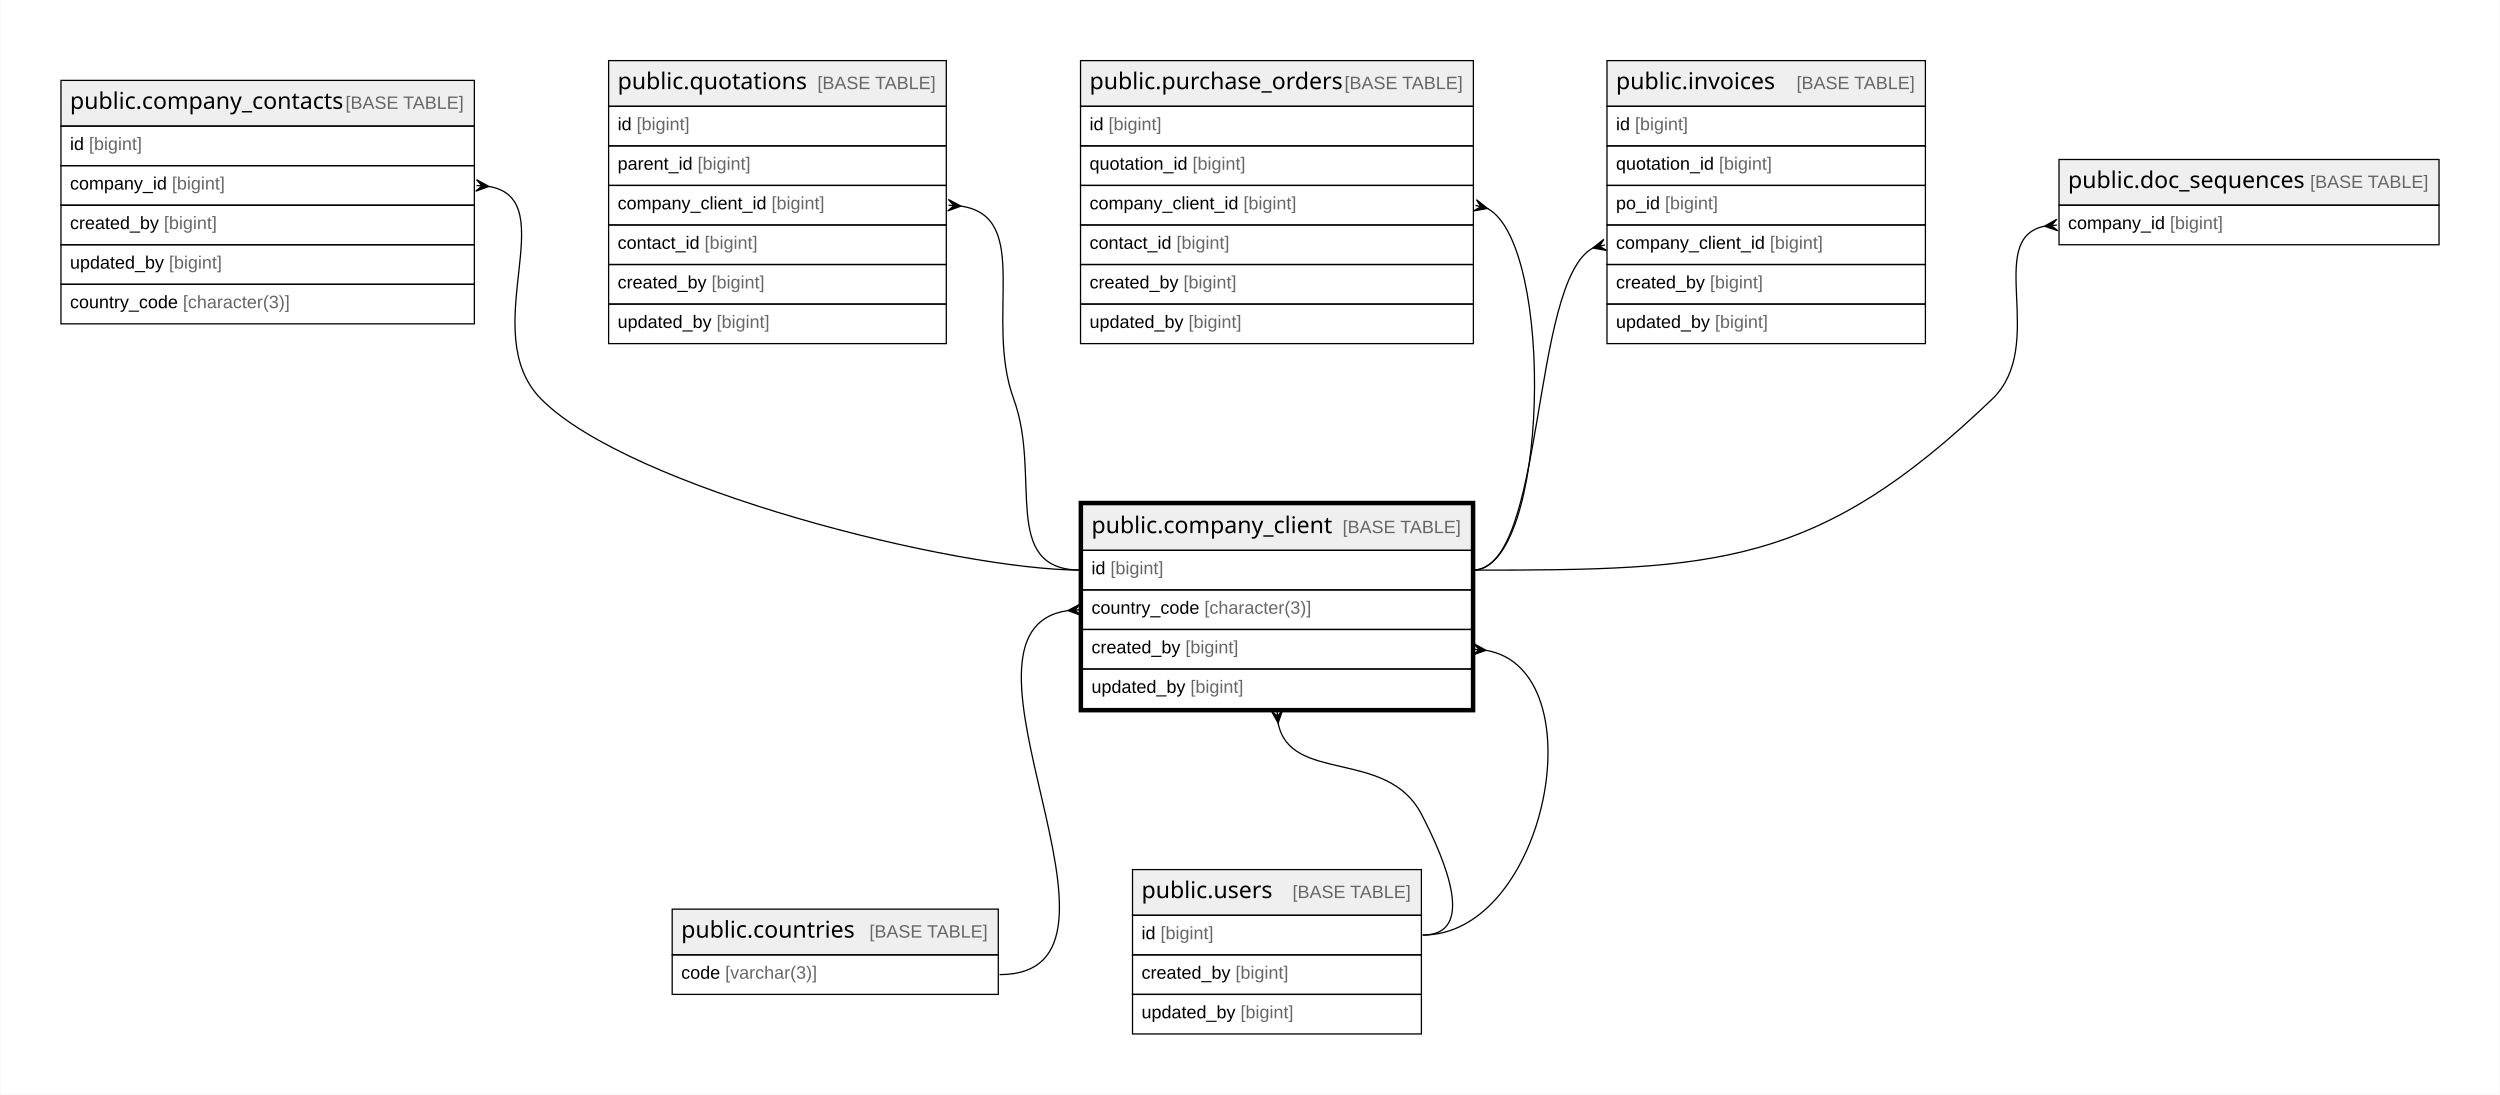
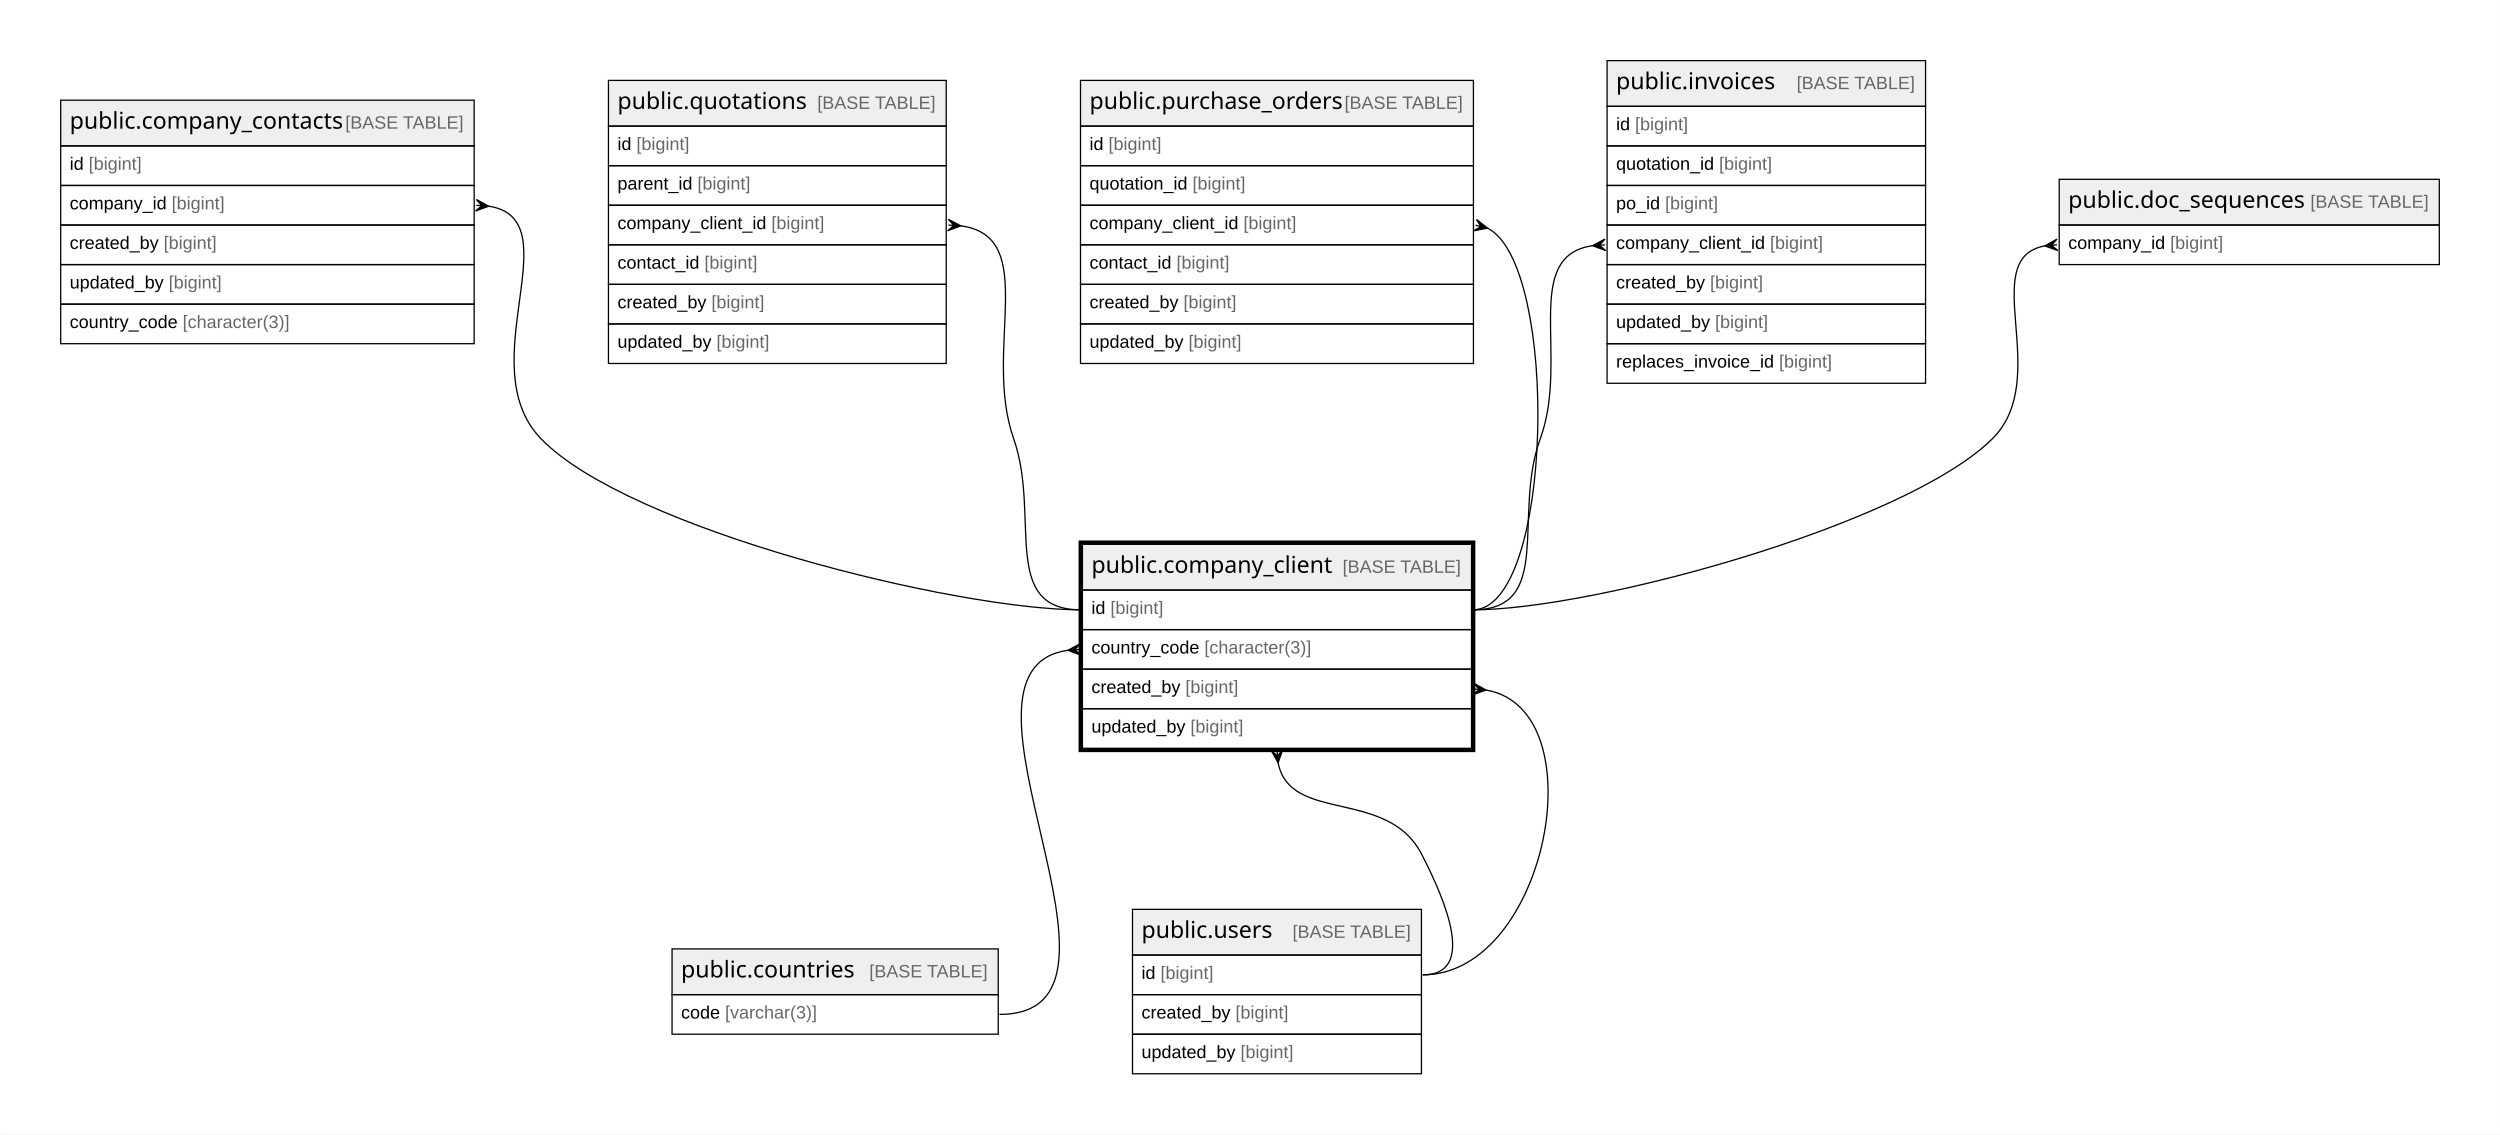
- <svg xmlns="http://www.w3.org/2000/svg" width="1946pt" height="852pt" viewBox="0.00 0.00 1946.34 852.40">
-   <g id="graph0" class="graph" transform="scale(1 1) rotate(0) translate(4 848.4)">
-     <polygon fill="white" stroke="none" points="-4,4 -4,-848.4 1942.34,-848.4 1942.34,4 -4,4" />
+ <svg xmlns="http://www.w3.org/2000/svg" width="1946pt" height="883pt" viewBox="0.00 0.00 1946.34 883.20">
+   <g id="graph0" class="graph" transform="scale(1 1) rotate(0) translate(4 879.2)">
+     <polygon fill="white" stroke="none" points="-4,4 -4,-879.2 1942.34,-879.2 1942.34,4 -4,4" />
    <g id="node1" class="node">
      <polygon fill="#efefef" stroke="none" points="838.7,-419.8 838.7,-455.4 1141.64,-455.4 1141.64,-419.8 838.7,-419.8" />
      <polygon fill="none" stroke="black" points="838.7,-419.8 838.7,-455.4 1141.64,-455.4 1141.64,-419.8 838.7,-419.8" />
      <text text-anchor="start" x="845.7" y="-433.2" font-family="Arial Bold" font-size="18.00">public.company_client</text>
      <text text-anchor="start" x="1010.15" y="-433.2" font-family="Arial" font-size="14.00">    </text>
      <text text-anchor="start" x="1041.27" y="-433.2" font-family="Arial" font-size="14.00" fill="#666666">[BASE TABLE]</text>
      <polygon fill="none" stroke="black" points="838.7,-389 838.7,-419.8 1141.64,-419.8 1141.64,-389 838.7,-389" />
      <text text-anchor="start" x="845.7" y="-401.2" font-family="Arial" font-size="14.00">id </text>
      <text text-anchor="start" x="860.48" y="-401.2" font-family="Arial" font-size="14.00" fill="#666666">[bigint]</text>
      <polygon fill="none" stroke="black" points="838.7,-358.2 838.7,-389 1141.64,-389 1141.64,-358.2 838.7,-358.2" />
      <text text-anchor="start" x="845.7" y="-370.4" font-family="Arial" font-size="14.00">country_code </text>
      <text text-anchor="start" x="933.64" y="-370.4" font-family="Arial" font-size="14.00" fill="#666666">[character(3)]</text>
      <polygon fill="none" stroke="black" points="838.7,-327.4 838.7,-358.2 1141.64,-358.2 1141.64,-327.4 838.7,-327.4" />
      <text text-anchor="start" x="845.7" y="-339.6" font-family="Arial" font-size="14.00">created_by </text>
      <text text-anchor="start" x="918.85" y="-339.6" font-family="Arial" font-size="14.00" fill="#666666">[bigint]</text>
      <polygon fill="none" stroke="black" points="838.7,-296.6 838.7,-327.4 1141.64,-327.4 1141.64,-296.6 838.7,-296.6" />
      <text text-anchor="start" x="845.7" y="-308.8" font-family="Arial" font-size="14.00">updated_by </text>
      <text text-anchor="start" x="922.76" y="-308.8" font-family="Arial" font-size="14.00" fill="#666666">[bigint]</text>
      <polygon fill="none" stroke="black" stroke-width="3" points="837.2,-295.1 837.2,-456.9 1143.14,-456.9 1143.14,-295.1 837.2,-295.1" />
    </g>
    <g id="node7" class="node">
      <polygon fill="#efefef" stroke="none" points="519.19,-104.8 519.19,-140.4 773.15,-140.4 773.15,-104.8 519.19,-104.8" />
      <polygon fill="none" stroke="black" points="519.19,-104.8 519.19,-140.4 773.15,-140.4 773.15,-104.8 519.19,-104.8" />
      <text text-anchor="start" x="526.19" y="-118.2" font-family="Arial Bold" font-size="18.00">public.countries</text>
      <text text-anchor="start" x="641.66" y="-118.2" font-family="Arial" font-size="14.00">    </text>
      <text text-anchor="start" x="672.78" y="-118.2" font-family="Arial" font-size="14.00" fill="#666666">[BASE TABLE]</text>
      <polygon fill="none" stroke="black" points="519.19,-74 519.19,-104.8 773.15,-104.8 773.15,-74 519.19,-74" />
      <text text-anchor="start" x="526.19" y="-86.2" font-family="Arial" font-size="14.00">code </text>
      <text text-anchor="start" x="560.44" y="-86.2" font-family="Arial" font-size="14.00" fill="#666666">[varchar(3)]</text>
    </g>
    <g id="edge6" class="edge">
      <path fill="none" stroke="black" d="M827.47,-372.93C719.07,-357.73 899.91,-89.4 774.15,-89.4" />
      <polygon fill="black" stroke="black" points="827.38,-372.92 837.07,-378.07 832.71,-373.27 837.03,-373.56 837.03,-373.56 837.03,-373.56 832.71,-373.27 837.66,-369.09 827.38,-372.92" />
    </g>
    <g id="node8" class="node">
      <polygon fill="#efefef" stroke="none" points="877.68,-135.6 877.68,-171.2 1102.65,-171.2 1102.65,-135.6 877.68,-135.6" />
      <polygon fill="none" stroke="black" points="877.68,-135.6 877.68,-171.2 1102.65,-171.2 1102.65,-135.6 877.68,-135.6" />
      <text text-anchor="start" x="884.68" y="-149" font-family="Arial Bold" font-size="18.00">public.users</text>
      <text text-anchor="start" x="971.16" y="-149" font-family="Arial" font-size="14.00">    </text>
      <text text-anchor="start" x="1002.28" y="-149" font-family="Arial" font-size="14.00" fill="#666666">[BASE TABLE]</text>
      <polygon fill="none" stroke="black" points="877.68,-104.8 877.68,-135.6 1102.65,-135.6 1102.65,-104.8 877.68,-104.8" />
      <text text-anchor="start" x="884.68" y="-117" font-family="Arial" font-size="14.00">id </text>
      <text text-anchor="start" x="899.47" y="-117" font-family="Arial" font-size="14.00" fill="#666666">[bigint]</text>
      <polygon fill="none" stroke="black" points="877.68,-74 877.68,-104.8 1102.65,-104.8 1102.65,-74 877.68,-74" />
      <text text-anchor="start" x="884.68" y="-86.2" font-family="Arial" font-size="14.00">created_by </text>
      <text text-anchor="start" x="957.84" y="-86.2" font-family="Arial" font-size="14.00" fill="#666666">[bigint]</text>
      <polygon fill="none" stroke="black" points="877.68,-43.2 877.68,-74 1102.65,-74 1102.65,-43.2 877.68,-43.2" />
      <text text-anchor="start" x="884.68" y="-55.4" font-family="Arial" font-size="14.00">updated_by </text>
      <text text-anchor="start" x="961.75" y="-55.4" font-family="Arial" font-size="14.00" fill="#666666">[bigint]</text>
    </g>
    <g id="edge7" class="edge">
      <path fill="none" stroke="black" d="M1152.98,-341.95C1240.18,-327 1200.46,-120.2 1103.65,-120.2" />
      <polygon fill="black" stroke="black" points="1152.94,-341.95 1142.6,-338.29 1147.62,-342.39 1143.3,-342.75 1143.3,-342.75 1143.3,-342.75 1147.62,-342.39 1143.34,-347.26 1152.94,-341.95" />
    </g>
    <g id="edge8" class="edge">
      <path fill="none" stroke="black" d="M991.06,-285.42C1000.15,-237.87 1076,-265.83 1102.65,-214.4 1121.92,-177.23 1145.52,-120.2 1103.65,-120.2" />
      <polygon fill="black" stroke="black" points="991.07,-285.31 985.71,-294.87 990.6,-290.62 990.23,-294.93 990.23,-294.93 990.23,-294.93 990.6,-290.62 994.68,-295.66 991.07,-285.31" />
    </g>
    <g id="node2" class="node">
-       <polygon fill="#efefef" stroke="none" points="43.2,-750.2 43.2,-785.8 365.13,-785.8 365.13,-750.2 43.2,-750.2" />
-       <polygon fill="none" stroke="black" points="43.2,-750.2 43.2,-785.8 365.13,-785.8 365.13,-750.2 43.2,-750.2" />
-       <text text-anchor="start" x="50.2" y="-763.6" font-family="Arial Bold" font-size="18.00">public.company_contacts</text>
-       <text text-anchor="start" x="233.65" y="-763.6" font-family="Arial" font-size="14.00">    </text>
-       <text text-anchor="start" x="264.76" y="-763.6" font-family="Arial" font-size="14.00" fill="#666666">[BASE TABLE]</text>
-       <polygon fill="none" stroke="black" points="43.2,-719.4 43.2,-750.2 365.13,-750.2 365.13,-719.4 43.2,-719.4" />
-       <text text-anchor="start" x="50.2" y="-731.6" font-family="Arial" font-size="14.00">id </text>
-       <text text-anchor="start" x="64.99" y="-731.6" font-family="Arial" font-size="14.00" fill="#666666">[bigint]</text>
-       <polygon fill="none" stroke="black" points="43.2,-688.6 43.2,-719.4 365.13,-719.4 365.13,-688.6 43.2,-688.6" />
-       <text text-anchor="start" x="50.2" y="-700.8" font-family="Arial" font-size="14.00">company_id </text>
-       <text text-anchor="start" x="129.58" y="-700.8" font-family="Arial" font-size="14.00" fill="#666666">[bigint]</text>
-       <polygon fill="none" stroke="black" points="43.2,-657.8 43.2,-688.6 365.13,-688.6 365.13,-657.8 43.2,-657.8" />
-       <text text-anchor="start" x="50.2" y="-670" font-family="Arial" font-size="14.00">created_by </text>
-       <text text-anchor="start" x="123.36" y="-670" font-family="Arial" font-size="14.00" fill="#666666">[bigint]</text>
-       <polygon fill="none" stroke="black" points="43.2,-627 43.2,-657.8 365.13,-657.8 365.13,-627 43.2,-627" />
-       <text text-anchor="start" x="50.2" y="-639.2" font-family="Arial" font-size="14.00">updated_by </text>
-       <text text-anchor="start" x="127.27" y="-639.2" font-family="Arial" font-size="14.00" fill="#666666">[bigint]</text>
-       <polygon fill="none" stroke="black" points="43.2,-596.2 43.2,-627 365.13,-627 365.13,-596.2 43.2,-596.2" />
-       <text text-anchor="start" x="50.2" y="-608.4" font-family="Arial" font-size="14.00">country_code </text>
-       <text text-anchor="start" x="138.14" y="-608.4" font-family="Arial" font-size="14.00" fill="#666666">[character(3)]</text>
+       <polygon fill="#efefef" stroke="none" points="43.2,-765.6 43.2,-801.2 365.13,-801.2 365.13,-765.6 43.2,-765.6" />
+       <polygon fill="none" stroke="black" points="43.2,-765.6 43.2,-801.2 365.13,-801.2 365.13,-765.6 43.2,-765.6" />
+       <text text-anchor="start" x="50.2" y="-779" font-family="Arial Bold" font-size="18.00">public.company_contacts</text>
+       <text text-anchor="start" x="233.65" y="-779" font-family="Arial" font-size="14.00">    </text>
+       <text text-anchor="start" x="264.76" y="-779" font-family="Arial" font-size="14.00" fill="#666666">[BASE TABLE]</text>
+       <polygon fill="none" stroke="black" points="43.2,-734.8 43.2,-765.6 365.13,-765.6 365.13,-734.8 43.2,-734.8" />
+       <text text-anchor="start" x="50.2" y="-747" font-family="Arial" font-size="14.00">id </text>
+       <text text-anchor="start" x="64.99" y="-747" font-family="Arial" font-size="14.00" fill="#666666">[bigint]</text>
+       <polygon fill="none" stroke="black" points="43.2,-704 43.2,-734.8 365.13,-734.8 365.13,-704 43.2,-704" />
+       <text text-anchor="start" x="50.2" y="-716.2" font-family="Arial" font-size="14.00">company_id </text>
+       <text text-anchor="start" x="129.58" y="-716.2" font-family="Arial" font-size="14.00" fill="#666666">[bigint]</text>
+       <polygon fill="none" stroke="black" points="43.2,-673.2 43.2,-704 365.13,-704 365.13,-673.2 43.2,-673.2" />
+       <text text-anchor="start" x="50.2" y="-685.4" font-family="Arial" font-size="14.00">created_by </text>
+       <text text-anchor="start" x="123.36" y="-685.4" font-family="Arial" font-size="14.00" fill="#666666">[bigint]</text>
+       <polygon fill="none" stroke="black" points="43.2,-642.4 43.2,-673.2 365.13,-673.2 365.13,-642.4 43.2,-642.4" />
+       <text text-anchor="start" x="50.2" y="-654.6" font-family="Arial" font-size="14.00">updated_by </text>
+       <text text-anchor="start" x="127.27" y="-654.6" font-family="Arial" font-size="14.00" fill="#666666">[bigint]</text>
+       <polygon fill="none" stroke="black" points="43.2,-611.6 43.2,-642.4 365.13,-642.4 365.13,-611.6 43.2,-611.6" />
+       <text text-anchor="start" x="50.2" y="-623.8" font-family="Arial" font-size="14.00">country_code </text>
+       <text text-anchor="start" x="138.14" y="-623.8" font-family="Arial" font-size="14.00" fill="#666666">[character(3)]</text>
    </g>
    <g id="edge1" class="edge">
-       <path fill="none" stroke="black" d="M376.37,-703.22C435.92,-693.25 365.38,-589.87 417.17,-537.6 486.16,-467.97 739.67,-404.4 837.7,-404.4" />
-       <polygon fill="black" stroke="black" points="376.44,-703.22 366.13,-699.49 371.12,-703.62 366.8,-703.95 366.8,-703.95 366.8,-703.95 371.12,-703.62 366.81,-708.46 376.44,-703.22" />
+       <path fill="none" stroke="black" d="M376.41,-718.68C442.16,-708.61 361.44,-595.21 417.17,-537.6 485.33,-467.15 739.67,-404.4 837.7,-404.4" />
+       <polygon fill="black" stroke="black" points="376.44,-718.68 366.15,-714.89 371.12,-719.05 366.8,-719.35 366.8,-719.35 366.8,-719.35 371.12,-719.05 366.78,-723.87 376.44,-718.68" />
    </g>
    <g id="node3" class="node">
-       <polygon fill="#efefef" stroke="none" points="469.68,-765.6 469.68,-801.2 732.66,-801.2 732.66,-765.6 469.68,-765.6" />
-       <polygon fill="none" stroke="black" points="469.68,-765.6 469.68,-801.2 732.66,-801.2 732.66,-765.6 469.68,-765.6" />
-       <text text-anchor="start" x="476.68" y="-779" font-family="Arial Bold" font-size="18.00">public.quotations</text>
-       <text text-anchor="start" x="601.17" y="-779" font-family="Arial" font-size="14.00">    </text>
-       <text text-anchor="start" x="632.28" y="-779" font-family="Arial" font-size="14.00" fill="#666666">[BASE TABLE]</text>
-       <polygon fill="none" stroke="black" points="469.68,-734.8 469.68,-765.6 732.66,-765.6 732.66,-734.8 469.68,-734.8" />
-       <text text-anchor="start" x="476.68" y="-747" font-family="Arial" font-size="14.00">id </text>
-       <text text-anchor="start" x="491.46" y="-747" font-family="Arial" font-size="14.00" fill="#666666">[bigint]</text>
-       <polygon fill="none" stroke="black" points="469.68,-704 469.68,-734.8 732.66,-734.8 732.66,-704 469.68,-704" />
-       <text text-anchor="start" x="476.68" y="-716.2" font-family="Arial" font-size="14.00">parent_id </text>
-       <text text-anchor="start" x="538.95" y="-716.2" font-family="Arial" font-size="14.00" fill="#666666">[bigint]</text>
-       <polygon fill="none" stroke="black" points="469.68,-673.2 469.68,-704 732.66,-704 732.66,-673.2 469.68,-673.2" />
-       <text text-anchor="start" x="476.68" y="-685.4" font-family="Arial" font-size="14.00">company_client_id </text>
-       <text text-anchor="start" x="596.53" y="-685.4" font-family="Arial" font-size="14.00" fill="#666666">[bigint]</text>
-       <polygon fill="none" stroke="black" points="469.68,-642.4 469.68,-673.2 732.66,-673.2 732.66,-642.4 469.68,-642.4" />
-       <text text-anchor="start" x="476.68" y="-654.6" font-family="Arial" font-size="14.00">contact_id </text>
-       <text text-anchor="start" x="544.39" y="-654.6" font-family="Arial" font-size="14.00" fill="#666666">[bigint]</text>
-       <polygon fill="none" stroke="black" points="469.68,-611.6 469.68,-642.4 732.66,-642.4 732.66,-611.6 469.68,-611.6" />
-       <text text-anchor="start" x="476.68" y="-623.8" font-family="Arial" font-size="14.00">created_by </text>
-       <text text-anchor="start" x="549.84" y="-623.8" font-family="Arial" font-size="14.00" fill="#666666">[bigint]</text>
-       <polygon fill="none" stroke="black" points="469.68,-580.8 469.68,-611.6 732.66,-611.6 732.66,-580.8 469.68,-580.8" />
-       <text text-anchor="start" x="476.68" y="-593" font-family="Arial" font-size="14.00">updated_by </text>
-       <text text-anchor="start" x="553.75" y="-593" font-family="Arial" font-size="14.00" fill="#666666">[bigint]</text>
+       <polygon fill="#efefef" stroke="none" points="469.68,-781 469.68,-816.6 732.66,-816.6 732.66,-781 469.68,-781" />
+       <polygon fill="none" stroke="black" points="469.68,-781 469.68,-816.6 732.66,-816.6 732.66,-781 469.68,-781" />
+       <text text-anchor="start" x="476.68" y="-794.4" font-family="Arial Bold" font-size="18.00">public.quotations</text>
+       <text text-anchor="start" x="601.17" y="-794.4" font-family="Arial" font-size="14.00">    </text>
+       <text text-anchor="start" x="632.28" y="-794.4" font-family="Arial" font-size="14.00" fill="#666666">[BASE TABLE]</text>
+       <polygon fill="none" stroke="black" points="469.68,-750.2 469.68,-781 732.66,-781 732.66,-750.2 469.68,-750.2" />
+       <text text-anchor="start" x="476.68" y="-762.4" font-family="Arial" font-size="14.00">id </text>
+       <text text-anchor="start" x="491.46" y="-762.4" font-family="Arial" font-size="14.00" fill="#666666">[bigint]</text>
+       <polygon fill="none" stroke="black" points="469.68,-719.4 469.68,-750.2 732.66,-750.2 732.66,-719.4 469.68,-719.4" />
+       <text text-anchor="start" x="476.68" y="-731.6" font-family="Arial" font-size="14.00">parent_id </text>
+       <text text-anchor="start" x="538.95" y="-731.6" font-family="Arial" font-size="14.00" fill="#666666">[bigint]</text>
+       <polygon fill="none" stroke="black" points="469.68,-688.6 469.68,-719.4 732.66,-719.4 732.66,-688.6 469.68,-688.6" />
+       <text text-anchor="start" x="476.68" y="-700.8" font-family="Arial" font-size="14.00">company_client_id </text>
+       <text text-anchor="start" x="596.53" y="-700.8" font-family="Arial" font-size="14.00" fill="#666666">[bigint]</text>
+       <polygon fill="none" stroke="black" points="469.68,-657.8 469.68,-688.6 732.66,-688.6 732.66,-657.8 469.68,-657.8" />
+       <text text-anchor="start" x="476.68" y="-670" font-family="Arial" font-size="14.00">contact_id </text>
+       <text text-anchor="start" x="544.39" y="-670" font-family="Arial" font-size="14.00" fill="#666666">[bigint]</text>
+       <polygon fill="none" stroke="black" points="469.68,-627 469.68,-657.8 732.66,-657.8 732.66,-627 469.68,-627" />
+       <text text-anchor="start" x="476.68" y="-639.2" font-family="Arial" font-size="14.00">created_by </text>
+       <text text-anchor="start" x="549.84" y="-639.2" font-family="Arial" font-size="14.00" fill="#666666">[bigint]</text>
+       <polygon fill="none" stroke="black" points="469.68,-596.2 469.68,-627 732.66,-627 732.66,-596.2 469.68,-596.2" />
+       <text text-anchor="start" x="476.68" y="-608.4" font-family="Arial" font-size="14.00">updated_by </text>
+       <text text-anchor="start" x="553.75" y="-608.4" font-family="Arial" font-size="14.00" fill="#666666">[bigint]</text>
    </g>
    <g id="edge2" class="edge">
-       <path fill="none" stroke="black" d="M743.94,-687.91C800.13,-679.74 762,-600.65 785.17,-537.6 807.12,-477.87 774.06,-404.4 837.7,-404.4" />
-       <polygon fill="black" stroke="black" points="743.97,-687.91 733.69,-684.09 738.64,-688.27 734.32,-688.56 734.32,-688.56 734.32,-688.56 738.64,-688.27 734.29,-693.07 743.97,-687.91" />
+       <path fill="none" stroke="black" d="M743.71,-703.4C806.41,-695.29 760.7,-607.22 785.17,-537.6 806.26,-477.56 774.06,-404.4 837.7,-404.4" />
+       <polygon fill="black" stroke="black" points="743.97,-703.38 733.72,-699.49 738.65,-703.7 734.32,-703.96 734.32,-703.96 734.32,-703.96 738.65,-703.7 734.26,-708.47 743.97,-703.38" />
    </g>
    <g id="node4" class="node">
-       <polygon fill="#efefef" stroke="none" points="837.2,-765.6 837.2,-801.2 1143.13,-801.2 1143.13,-765.6 837.2,-765.6" />
-       <polygon fill="none" stroke="black" points="837.2,-765.6 837.2,-801.2 1143.13,-801.2 1143.13,-765.6 837.2,-765.6" />
-       <text text-anchor="start" x="844.2" y="-779" font-family="Arial Bold" font-size="18.00">public.purchase_orders</text>
-       <text text-anchor="start" x="1011.64" y="-779" font-family="Arial" font-size="14.00">    </text>
-       <text text-anchor="start" x="1042.76" y="-779" font-family="Arial" font-size="14.00" fill="#666666">[BASE TABLE]</text>
-       <polygon fill="none" stroke="black" points="837.2,-734.8 837.2,-765.6 1143.13,-765.6 1143.13,-734.8 837.2,-734.8" />
-       <text text-anchor="start" x="844.2" y="-747" font-family="Arial" font-size="14.00">id </text>
-       <text text-anchor="start" x="858.99" y="-747" font-family="Arial" font-size="14.00" fill="#666666">[bigint]</text>
-       <polygon fill="none" stroke="black" points="837.2,-704 837.2,-734.8 1143.13,-734.8 1143.13,-704 837.2,-704" />
-       <text text-anchor="start" x="844.2" y="-716.2" font-family="Arial" font-size="14.00">quotation_id </text>
-       <text text-anchor="start" x="924.38" y="-716.2" font-family="Arial" font-size="14.00" fill="#666666">[bigint]</text>
-       <polygon fill="none" stroke="black" points="837.2,-673.2 837.2,-704 1143.13,-704 1143.13,-673.2 837.2,-673.2" />
-       <text text-anchor="start" x="844.2" y="-685.4" font-family="Arial" font-size="14.00">company_client_id </text>
-       <text text-anchor="start" x="964.05" y="-685.4" font-family="Arial" font-size="14.00" fill="#666666">[bigint]</text>
-       <polygon fill="none" stroke="black" points="837.2,-642.4 837.2,-673.2 1143.13,-673.2 1143.13,-642.4 837.2,-642.4" />
-       <text text-anchor="start" x="844.2" y="-654.6" font-family="Arial" font-size="14.00">contact_id </text>
-       <text text-anchor="start" x="911.91" y="-654.6" font-family="Arial" font-size="14.00" fill="#666666">[bigint]</text>
-       <polygon fill="none" stroke="black" points="837.2,-611.6 837.2,-642.4 1143.13,-642.4 1143.13,-611.6 837.2,-611.6" />
-       <text text-anchor="start" x="844.2" y="-623.8" font-family="Arial" font-size="14.00">created_by </text>
-       <text text-anchor="start" x="917.36" y="-623.8" font-family="Arial" font-size="14.00" fill="#666666">[bigint]</text>
-       <polygon fill="none" stroke="black" points="837.2,-580.8 837.2,-611.6 1143.13,-611.6 1143.13,-580.8 837.2,-580.8" />
-       <text text-anchor="start" x="844.2" y="-593" font-family="Arial" font-size="14.00">updated_by </text>
-       <text text-anchor="start" x="921.27" y="-593" font-family="Arial" font-size="14.00" fill="#666666">[bigint]</text>
+       <polygon fill="#efefef" stroke="none" points="837.2,-781 837.2,-816.6 1143.13,-816.6 1143.13,-781 837.2,-781" />
+       <polygon fill="none" stroke="black" points="837.2,-781 837.2,-816.6 1143.13,-816.6 1143.13,-781 837.2,-781" />
+       <text text-anchor="start" x="844.2" y="-794.4" font-family="Arial Bold" font-size="18.00">public.purchase_orders</text>
+       <text text-anchor="start" x="1011.64" y="-794.4" font-family="Arial" font-size="14.00">    </text>
+       <text text-anchor="start" x="1042.76" y="-794.4" font-family="Arial" font-size="14.00" fill="#666666">[BASE TABLE]</text>
+       <polygon fill="none" stroke="black" points="837.2,-750.2 837.2,-781 1143.13,-781 1143.13,-750.2 837.2,-750.2" />
+       <text text-anchor="start" x="844.2" y="-762.4" font-family="Arial" font-size="14.00">id </text>
+       <text text-anchor="start" x="858.99" y="-762.4" font-family="Arial" font-size="14.00" fill="#666666">[bigint]</text>
+       <polygon fill="none" stroke="black" points="837.2,-719.4 837.2,-750.2 1143.13,-750.2 1143.13,-719.4 837.2,-719.4" />
+       <text text-anchor="start" x="844.2" y="-731.6" font-family="Arial" font-size="14.00">quotation_id </text>
+       <text text-anchor="start" x="924.38" y="-731.6" font-family="Arial" font-size="14.00" fill="#666666">[bigint]</text>
+       <polygon fill="none" stroke="black" points="837.2,-688.6 837.2,-719.4 1143.13,-719.4 1143.13,-688.6 837.2,-688.6" />
+       <text text-anchor="start" x="844.2" y="-700.8" font-family="Arial" font-size="14.00">company_client_id </text>
+       <text text-anchor="start" x="964.05" y="-700.8" font-family="Arial" font-size="14.00" fill="#666666">[bigint]</text>
+       <polygon fill="none" stroke="black" points="837.2,-657.8 837.2,-688.6 1143.13,-688.6 1143.13,-657.8 837.2,-657.8" />
+       <text text-anchor="start" x="844.2" y="-670" font-family="Arial" font-size="14.00">contact_id </text>
+       <text text-anchor="start" x="911.91" y="-670" font-family="Arial" font-size="14.00" fill="#666666">[bigint]</text>
+       <polygon fill="none" stroke="black" points="837.2,-627 837.2,-657.8 1143.13,-657.8 1143.13,-627 837.2,-627" />
+       <text text-anchor="start" x="844.2" y="-639.2" font-family="Arial" font-size="14.00">created_by </text>
+       <text text-anchor="start" x="917.36" y="-639.2" font-family="Arial" font-size="14.00" fill="#666666">[bigint]</text>
+       <polygon fill="none" stroke="black" points="837.2,-596.2 837.2,-627 1143.13,-627 1143.13,-596.2 837.2,-596.2" />
+       <text text-anchor="start" x="844.2" y="-608.4" font-family="Arial" font-size="14.00">updated_by </text>
+       <text text-anchor="start" x="921.27" y="-608.4" font-family="Arial" font-size="14.00" fill="#666666">[bigint]</text>
    </g>
    <g id="edge3" class="edge">
-       <path fill="none" stroke="black" d="M1153.91,-686.14C1206.94,-658.37 1202.34,-404.4 1142.64,-404.4" />
-       <polygon fill="black" stroke="black" points="1154.16,-686.08 1143.36,-684.15 1148.98,-687.38 1144.78,-688.44 1144.78,-688.44 1144.78,-688.44 1148.98,-687.38 1145.55,-692.88 1154.16,-686.08" />
+       <path fill="none" stroke="black" d="M1154.1,-701.59C1210.37,-673.23 1205.71,-404.4 1142.64,-404.4" />
+       <polygon fill="black" stroke="black" points="1154.18,-701.57 1143.4,-699.55 1148.99,-702.82 1144.78,-703.84 1144.78,-703.84 1144.78,-703.84 1148.99,-702.82 1145.52,-708.3 1154.18,-701.57" />
    </g>
    <g id="node5" class="node">
-       <polygon fill="#efefef" stroke="none" points="1247.18,-765.6 1247.18,-801.2 1495.15,-801.2 1495.15,-765.6 1247.18,-765.6" />
-       <polygon fill="none" stroke="black" points="1247.18,-765.6 1247.18,-801.2 1495.15,-801.2 1495.15,-765.6 1247.18,-765.6" />
-       <text text-anchor="start" x="1254.18" y="-779" font-family="Arial Bold" font-size="18.00">public.invoices</text>
-       <text text-anchor="start" x="1363.66" y="-779" font-family="Arial" font-size="14.00">    </text>
-       <text text-anchor="start" x="1394.78" y="-779" font-family="Arial" font-size="14.00" fill="#666666">[BASE TABLE]</text>
+       <polygon fill="#efefef" stroke="none" points="1247.18,-796.4 1247.18,-832 1495.15,-832 1495.15,-796.4 1247.18,-796.4" />
+       <polygon fill="none" stroke="black" points="1247.18,-796.4 1247.18,-832 1495.15,-832 1495.15,-796.4 1247.18,-796.4" />
+       <text text-anchor="start" x="1254.18" y="-809.8" font-family="Arial Bold" font-size="18.00">public.invoices</text>
+       <text text-anchor="start" x="1363.66" y="-809.8" font-family="Arial" font-size="14.00">    </text>
+       <text text-anchor="start" x="1394.78" y="-809.8" font-family="Arial" font-size="14.00" fill="#666666">[BASE TABLE]</text>
+       <polygon fill="none" stroke="black" points="1247.18,-765.6 1247.18,-796.4 1495.15,-796.4 1495.15,-765.6 1247.18,-765.6" />
+       <text text-anchor="start" x="1254.18" y="-777.8" font-family="Arial" font-size="14.00">id </text>
+       <text text-anchor="start" x="1268.97" y="-777.8" font-family="Arial" font-size="14.00" fill="#666666">[bigint]</text>
      <polygon fill="none" stroke="black" points="1247.18,-734.8 1247.18,-765.6 1495.15,-765.6 1495.15,-734.8 1247.18,-734.8" />
-       <text text-anchor="start" x="1254.18" y="-747" font-family="Arial" font-size="14.00">id </text>
-       <text text-anchor="start" x="1268.97" y="-747" font-family="Arial" font-size="14.00" fill="#666666">[bigint]</text>
+       <text text-anchor="start" x="1254.18" y="-747" font-family="Arial" font-size="14.00">quotation_id </text>
+       <text text-anchor="start" x="1334.36" y="-747" font-family="Arial" font-size="14.00" fill="#666666">[bigint]</text>
      <polygon fill="none" stroke="black" points="1247.18,-704 1247.18,-734.8 1495.15,-734.8 1495.15,-704 1247.18,-704" />
-       <text text-anchor="start" x="1254.18" y="-716.2" font-family="Arial" font-size="14.00">quotation_id </text>
-       <text text-anchor="start" x="1334.36" y="-716.2" font-family="Arial" font-size="14.00" fill="#666666">[bigint]</text>
+       <text text-anchor="start" x="1254.18" y="-716.2" font-family="Arial" font-size="14.00">po_id </text>
+       <text text-anchor="start" x="1292.33" y="-716.2" font-family="Arial" font-size="14.00" fill="#666666">[bigint]</text>
      <polygon fill="none" stroke="black" points="1247.18,-673.2 1247.18,-704 1495.15,-704 1495.15,-673.2 1247.18,-673.2" />
-       <text text-anchor="start" x="1254.18" y="-685.4" font-family="Arial" font-size="14.00">po_id </text>
-       <text text-anchor="start" x="1292.33" y="-685.4" font-family="Arial" font-size="14.00" fill="#666666">[bigint]</text>
+       <text text-anchor="start" x="1254.18" y="-685.4" font-family="Arial" font-size="14.00">company_client_id </text>
+       <text text-anchor="start" x="1374.03" y="-685.4" font-family="Arial" font-size="14.00" fill="#666666">[bigint]</text>
      <polygon fill="none" stroke="black" points="1247.18,-642.4 1247.18,-673.2 1495.15,-673.2 1495.15,-642.4 1247.18,-642.4" />
-       <text text-anchor="start" x="1254.18" y="-654.6" font-family="Arial" font-size="14.00">company_client_id </text>
-       <text text-anchor="start" x="1374.03" y="-654.6" font-family="Arial" font-size="14.00" fill="#666666">[bigint]</text>
+       <text text-anchor="start" x="1254.18" y="-654.6" font-family="Arial" font-size="14.00">created_by </text>
+       <text text-anchor="start" x="1327.34" y="-654.6" font-family="Arial" font-size="14.00" fill="#666666">[bigint]</text>
      <polygon fill="none" stroke="black" points="1247.18,-611.6 1247.18,-642.4 1495.15,-642.4 1495.15,-611.6 1247.18,-611.6" />
-       <text text-anchor="start" x="1254.18" y="-623.8" font-family="Arial" font-size="14.00">created_by </text>
-       <text text-anchor="start" x="1327.34" y="-623.8" font-family="Arial" font-size="14.00" fill="#666666">[bigint]</text>
+       <text text-anchor="start" x="1254.18" y="-623.8" font-family="Arial" font-size="14.00">updated_by </text>
+       <text text-anchor="start" x="1331.25" y="-623.8" font-family="Arial" font-size="14.00" fill="#666666">[bigint]</text>
      <polygon fill="none" stroke="black" points="1247.18,-580.8 1247.18,-611.6 1495.15,-611.6 1495.15,-580.8 1247.18,-580.8" />
-       <text text-anchor="start" x="1254.18" y="-593" font-family="Arial" font-size="14.00">updated_by </text>
-       <text text-anchor="start" x="1331.25" y="-593" font-family="Arial" font-size="14.00" fill="#666666">[bigint]</text>
+       <text text-anchor="start" x="1254.18" y="-593" font-family="Arial" font-size="14.00">replaces_invoice_id </text>
+       <text text-anchor="start" x="1381.04" y="-593" font-family="Arial" font-size="14.00" fill="#666666">[bigint]</text>
    </g>
    <g id="edge4" class="edge">
-       <path fill="none" stroke="black" d="M1236.27,-655.29C1187.21,-628.97 1199.9,-404.4 1142.64,-404.4" />
-       <polygon fill="black" stroke="black" points="1236.17,-655.26 1244.76,-662.08 1241.34,-656.57 1245.54,-657.64 1245.54,-657.64 1245.54,-657.64 1241.34,-656.57 1246.96,-653.36 1236.17,-655.26" />
+       <path fill="none" stroke="black" d="M1235.91,-687.91C1179.81,-679.74 1218.22,-600.62 1195.17,-537.6 1173.3,-477.84 1206.28,-404.4 1142.64,-404.4" />
+       <polygon fill="black" stroke="black" points="1235.87,-687.91 1245.55,-693.07 1241.2,-688.27 1245.52,-688.56 1245.52,-688.56 1245.52,-688.56 1241.2,-688.27 1246.15,-684.09 1235.87,-687.91" />
    </g>
    <g id="node6" class="node">
-       <polygon fill="#efefef" stroke="none" points="1599.2,-688.6 1599.2,-724.2 1895.14,-724.2 1895.14,-688.6 1599.2,-688.6" />
-       <polygon fill="none" stroke="black" points="1599.2,-688.6 1599.2,-724.2 1895.14,-724.2 1895.14,-688.6 1599.2,-688.6" />
-       <text text-anchor="start" x="1606.2" y="-702" font-family="Arial Bold" font-size="18.00">public.doc_sequences</text>
-       <text text-anchor="start" x="1763.65" y="-702" font-family="Arial" font-size="14.00">    </text>
-       <text text-anchor="start" x="1794.76" y="-702" font-family="Arial" font-size="14.00" fill="#666666">[BASE TABLE]</text>
-       <polygon fill="none" stroke="black" points="1599.2,-657.8 1599.2,-688.6 1895.14,-688.6 1895.14,-657.8 1599.2,-657.8" />
-       <text text-anchor="start" x="1606.2" y="-670" font-family="Arial" font-size="14.00">company_id </text>
-       <text text-anchor="start" x="1685.58" y="-670" font-family="Arial" font-size="14.00" fill="#666666">[bigint]</text>
+       <polygon fill="#efefef" stroke="none" points="1599.2,-704 1599.2,-739.6 1895.14,-739.6 1895.14,-704 1599.2,-704" />
+       <polygon fill="none" stroke="black" points="1599.2,-704 1599.2,-739.6 1895.14,-739.6 1895.14,-704 1599.2,-704" />
+       <text text-anchor="start" x="1606.2" y="-717.4" font-family="Arial Bold" font-size="18.00">public.doc_sequences</text>
+       <text text-anchor="start" x="1763.65" y="-717.4" font-family="Arial" font-size="14.00">    </text>
+       <text text-anchor="start" x="1794.76" y="-717.4" font-family="Arial" font-size="14.00" fill="#666666">[BASE TABLE]</text>
+       <polygon fill="none" stroke="black" points="1599.2,-673.2 1599.2,-704 1895.14,-704 1895.14,-673.2 1599.2,-673.2" />
+       <text text-anchor="start" x="1606.2" y="-685.4" font-family="Arial" font-size="14.00">company_id </text>
+       <text text-anchor="start" x="1685.58" y="-685.4" font-family="Arial" font-size="14.00" fill="#666666">[bigint]</text>
    </g>
    <g id="edge5" class="edge">
-       <path fill="none" stroke="black" d="M1587.82,-672.23C1540.66,-662.35 1590.83,-579.47 1547.17,-537.6 1410.55,-406.58 1331.92,-404.4 1142.64,-404.4" />
-       <polygon fill="black" stroke="black" points="1587.91,-672.24 1597.45,-677.65 1593.22,-672.73 1597.53,-673.14 1597.53,-673.14 1597.53,-673.14 1593.22,-672.73 1598.28,-668.69 1587.91,-672.24" />
+       <path fill="none" stroke="black" d="M1587.8,-687.72C1534.67,-677.69 1594.7,-584.77 1547.17,-537.6 1479.98,-470.94 1237.28,-404.4 1142.64,-404.4" />
+       <polygon fill="black" stroke="black" points="1587.9,-687.73 1597.49,-693.06 1593.22,-688.18 1597.53,-688.54 1597.53,-688.54 1597.53,-688.54 1593.22,-688.18 1598.25,-684.09 1587.9,-687.73" />
    </g>
  </g>
</svg>
